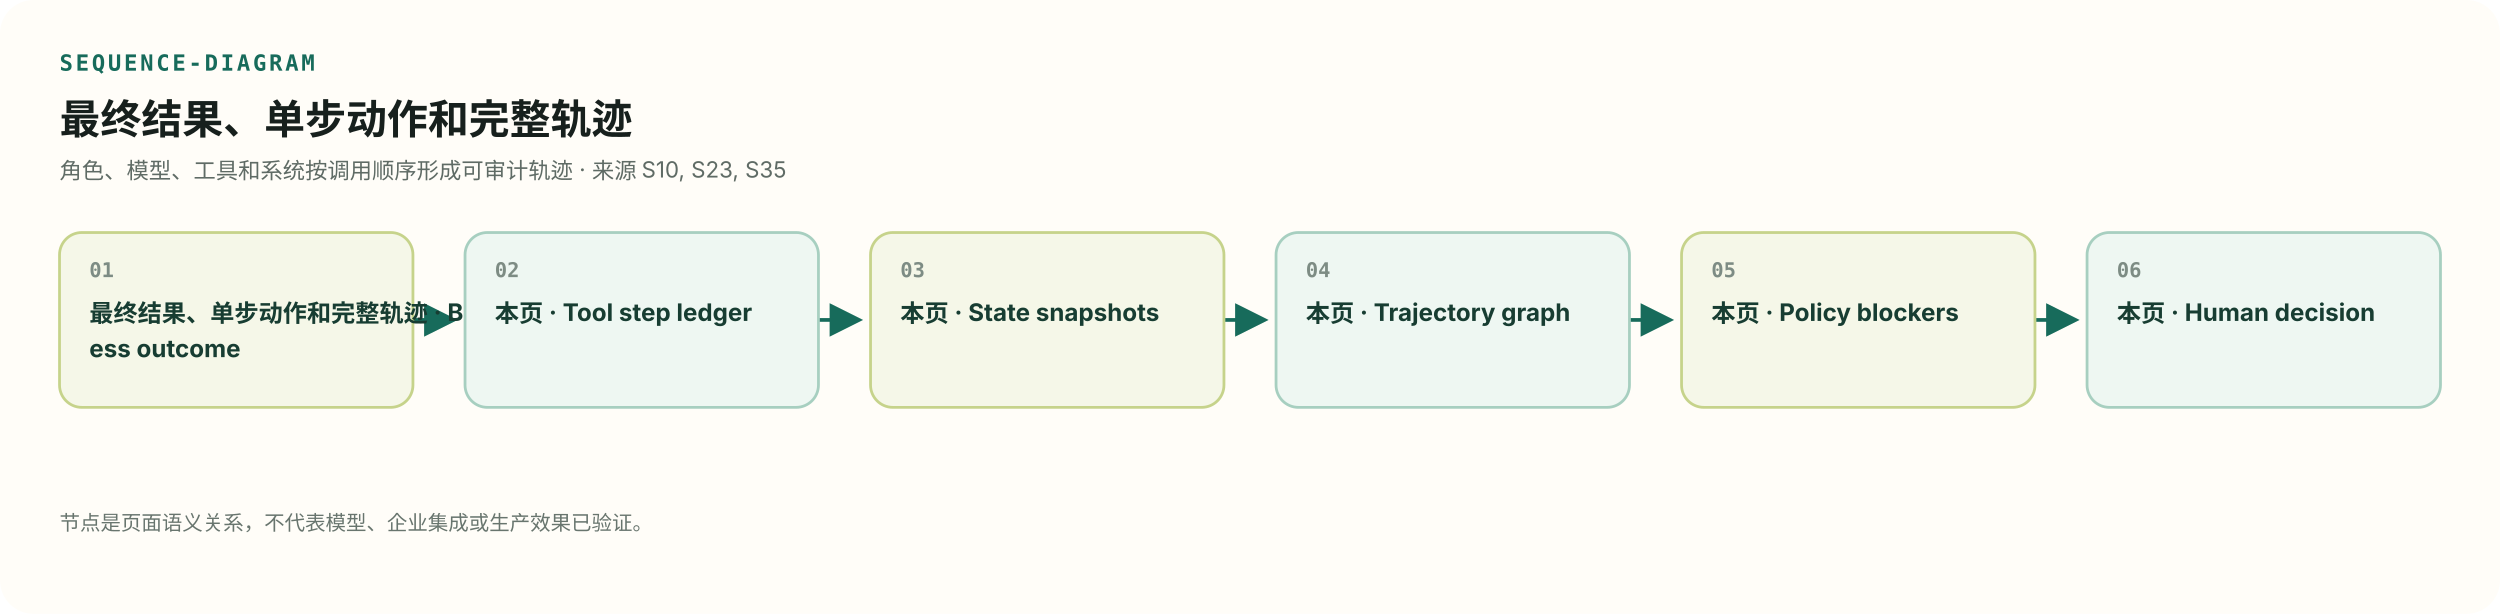
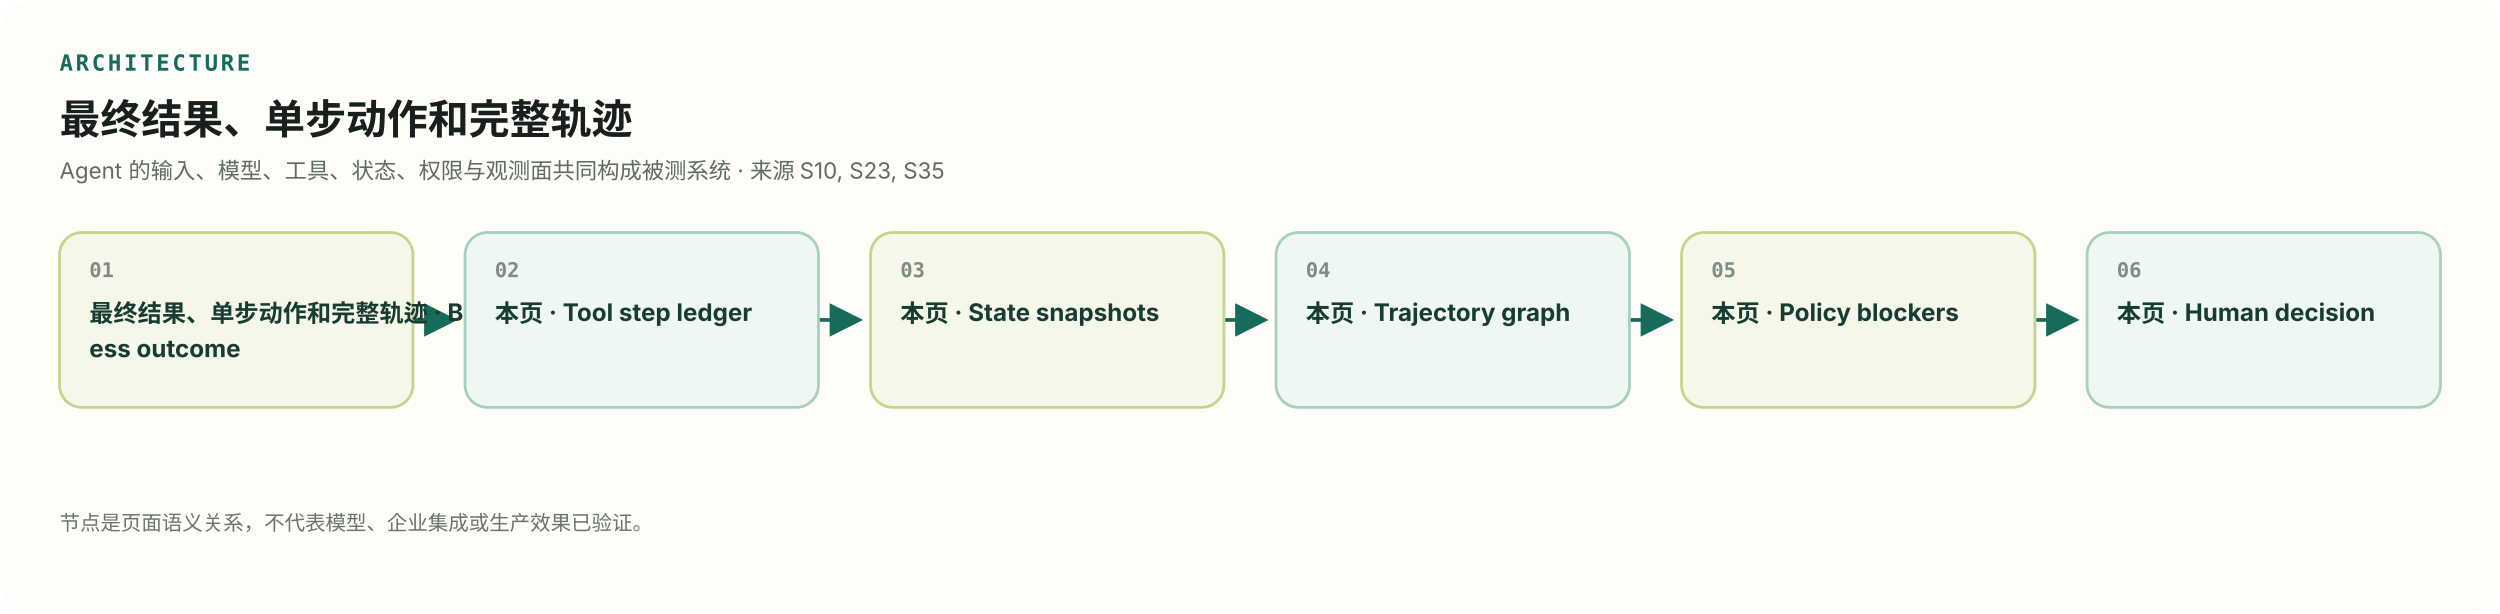
<svg xmlns="http://www.w3.org/2000/svg" role="img" aria-labelledby="title desc" viewBox="0 0 1344 330" width="1344" height="330">
  <defs>
    <marker id="arrow" markerWidth="9" markerHeight="9" refX="7" refY="4.5" orient="auto">
      <path d="M0,0 L9,4.5 L0,9 z" fill="#176b5b" />
    </marker>
  </defs>
  <style>
    .canvas{fill:#fffdf8}.eyebrow{font:700 12px ui-monospace,monospace;letter-spacing:.12em;fill:#176b5b}.title{font:800 22px -apple-system,BlinkMacSystemFont,"PingFang SC",sans-serif;fill:#17201d}.subtitle{font:400 12px -apple-system,BlinkMacSystemFont,"PingFang SC",sans-serif;fill:#5f6b65}.node rect{fill:#eef7f2;stroke:#a7cfc0;stroke-width:1.5}.node:nth-of-type(odd) rect{fill:#f5f7e8;stroke:#c6d38b}.node-index{font:700 11px ui-monospace,monospace;fill:#7d8c84}.node-label{font:700 13px -apple-system,BlinkMacSystemFont,"PingFang SC",sans-serif;fill:#173d32}.arrow{stroke:#176b5b;stroke-width:2;fill:none}.source{font:400 11px ui-monospace,monospace;fill:#68756e}
  </style>
  <rect class="canvas" width="100%" height="100%" rx="18" />
-   <text x="32" y="38" class="eyebrow">SEQUENCE-DIAGRAM</text>
+   <text x="32" y="38" class="eyebrow">ARCHITECTURE</text>
  <text x="32" y="72" class="title">最终结果、单步动作和完整轨迹</text>
-   <text x="32" y="96" class="subtitle">角色、模型、工具和系统按调用顺序形成可审计轨迹 · 来源 S10, S23, S35</text>
+   <text x="32" y="96" class="subtitle">Agent 的输入、模型、工具、状态、权限与观测面共同构成被测系统 · 来源 S10, S23, S35</text>
  <path d="M 222 172 L 242 172" class="arrow" marker-end="url(#arrow)" />
  <path d="M 440 172 L 460 172" class="arrow" marker-end="url(#arrow)" />
  <path d="M 658 172 L 678 172" class="arrow" marker-end="url(#arrow)" />
  <path d="M 876 172 L 896 172" class="arrow" marker-end="url(#arrow)" />
  <path d="M 1094 172 L 1114 172" class="arrow" marker-end="url(#arrow)" />
  <g class="node">
    <rect x="32" y="125" width="190" height="94" rx="12" />
    <text x="48" y="149" class="node-index">01</text>
    <text x="48" y="173" class="node-label">最终结果、单步动作和完整轨迹 · Busin</text>
    <text x="48" y="192" class="node-label">ess outcome</text>
  </g>
  <g class="node">
    <rect x="250" y="125" width="190" height="94" rx="12" />
    <text x="266" y="149" class="node-index">02</text>
    <text x="266" y="173" class="node-label">本页 · Tool step ledger</text>
  </g>
  <g class="node">
    <rect x="468" y="125" width="190" height="94" rx="12" />
    <text x="484" y="149" class="node-index">03</text>
    <text x="484" y="173" class="node-label">本页 · State snapshots</text>
  </g>
  <g class="node">
    <rect x="686" y="125" width="190" height="94" rx="12" />
    <text x="702" y="149" class="node-index">04</text>
    <text x="702" y="173" class="node-label">本页 · Trajectory graph</text>
  </g>
  <g class="node">
    <rect x="904" y="125" width="190" height="94" rx="12" />
    <text x="920" y="149" class="node-index">05</text>
    <text x="920" y="173" class="node-label">本页 · Policy blockers</text>
  </g>
  <g class="node">
    <rect x="1122" y="125" width="190" height="94" rx="12" />
    <text x="1138" y="149" class="node-index">06</text>
    <text x="1138" y="173" class="node-label">本页 · Human decision</text>
  </g>
  <text x="32" y="285" class="source">节点是页面语义关系，不代表模型、企业集成或生产效果已验证。</text>
</svg>
